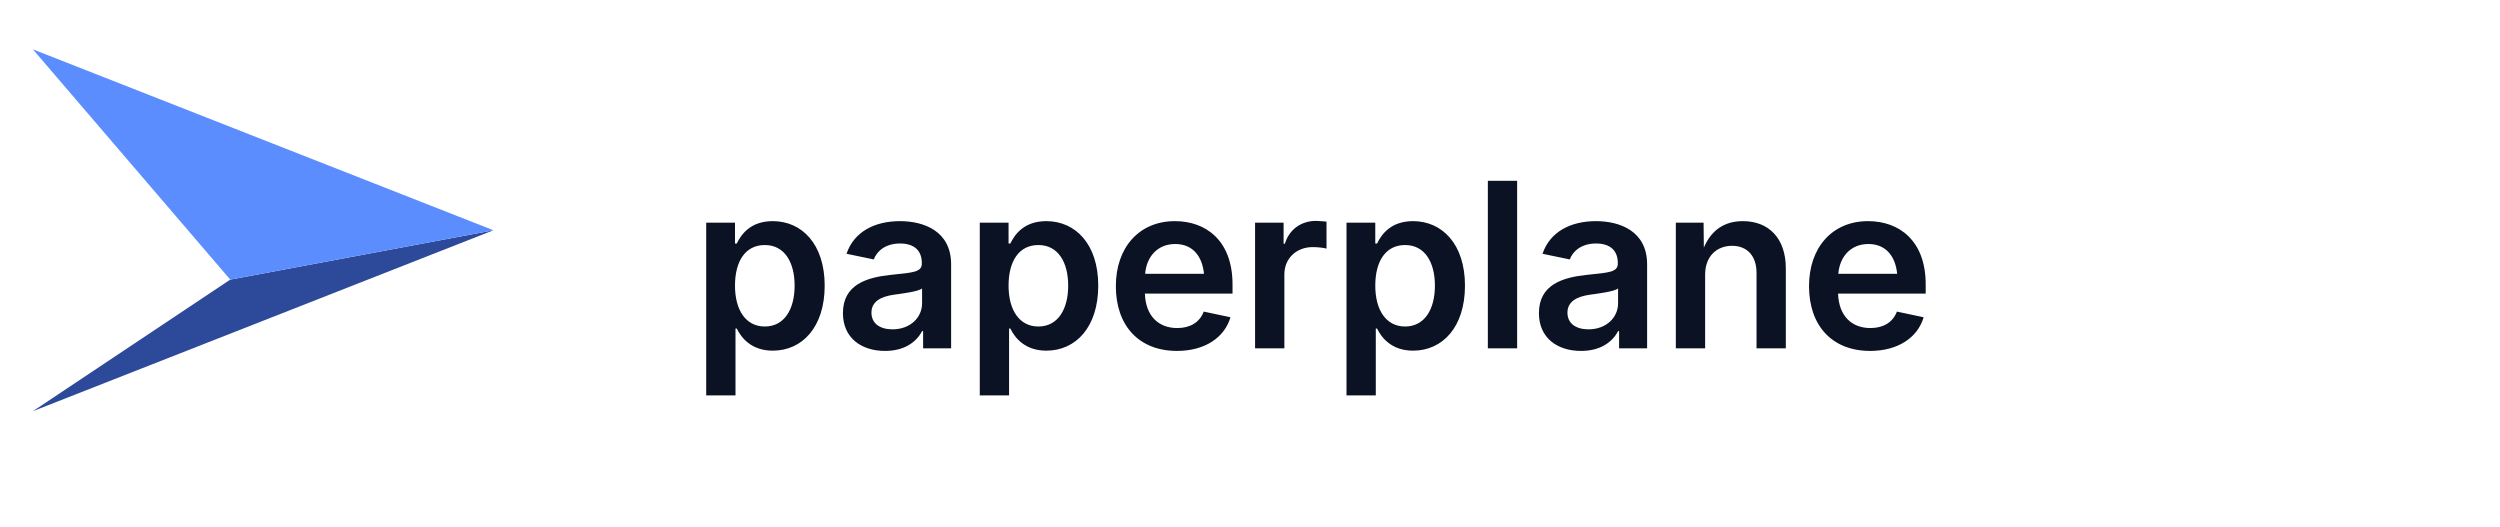
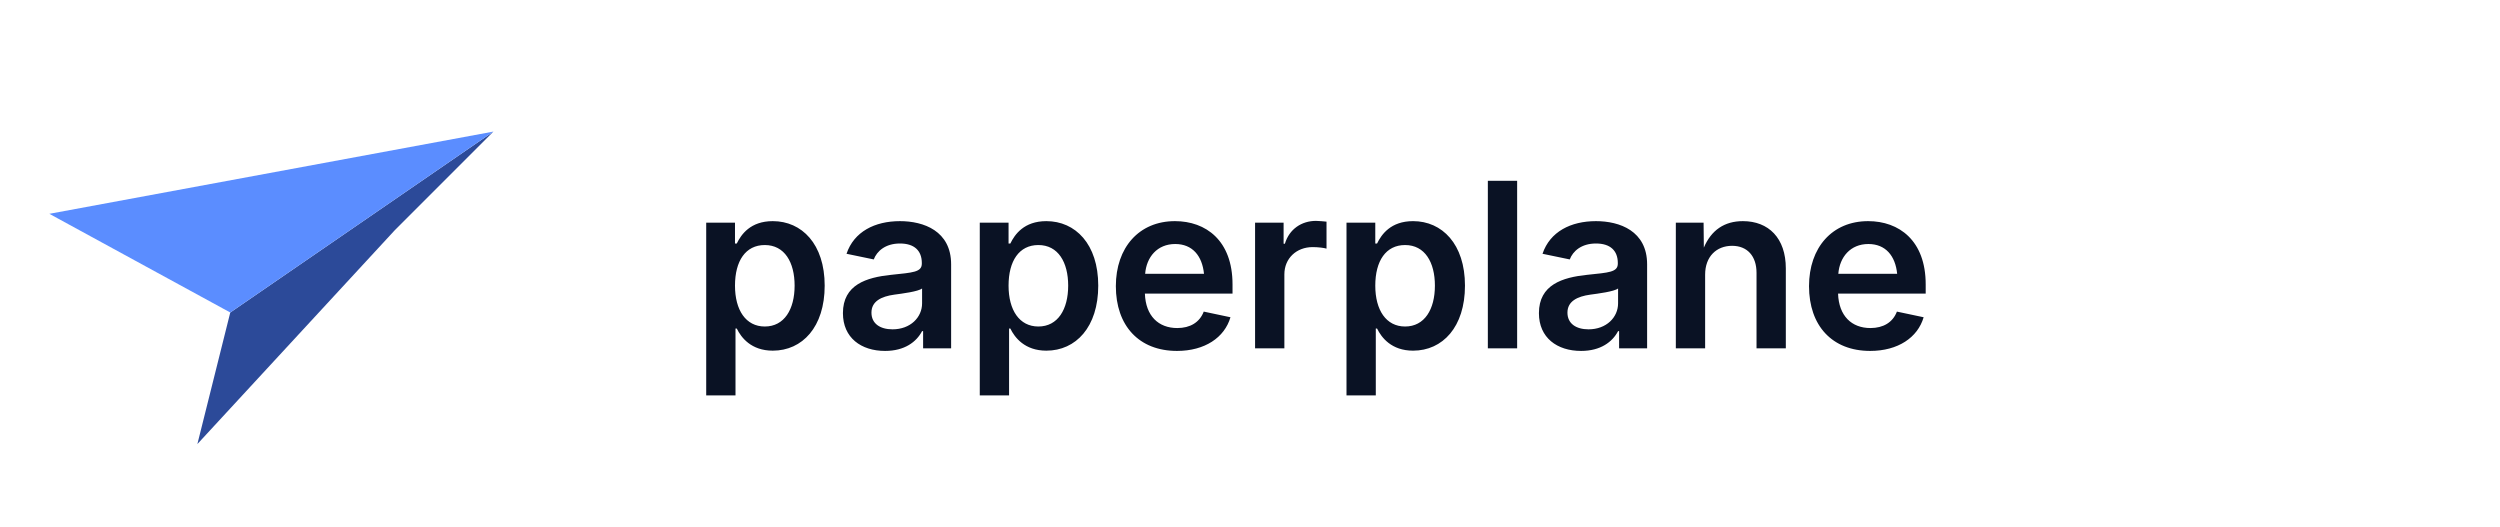
<svg xmlns="http://www.w3.org/2000/svg" viewBox="0 0 152 32" role="img" aria-labelledby="title desc">
  <defs>
    <style>
      .body { fill: #5b8dff; }
      .shadow { fill: #2c4a99; }
      .wordmark {
        fill: #0a1224;
        font-family: 'Inter', 'SF Pro Display', system-ui, -apple-system, 'Segoe UI', Roboto, sans-serif;
        font-size: 14px;
        font-weight: 600;
        letter-spacing: -0.01em;
      }
    </style>
  </defs>
-   <polygon class="shadow" points="30,14 14,17 2,25" />
-   <polygon class="body" points="30,14 2,3 14,17" />
+   <polygon class="shadow" points="30,8 14,19 12,27 24,14" />
+   <polygon class="body" points="30,8 3,13 14,19" />
  <text class="wordmark" x="42" y="16" dominant-baseline="middle">paperplane</text>
</svg>
